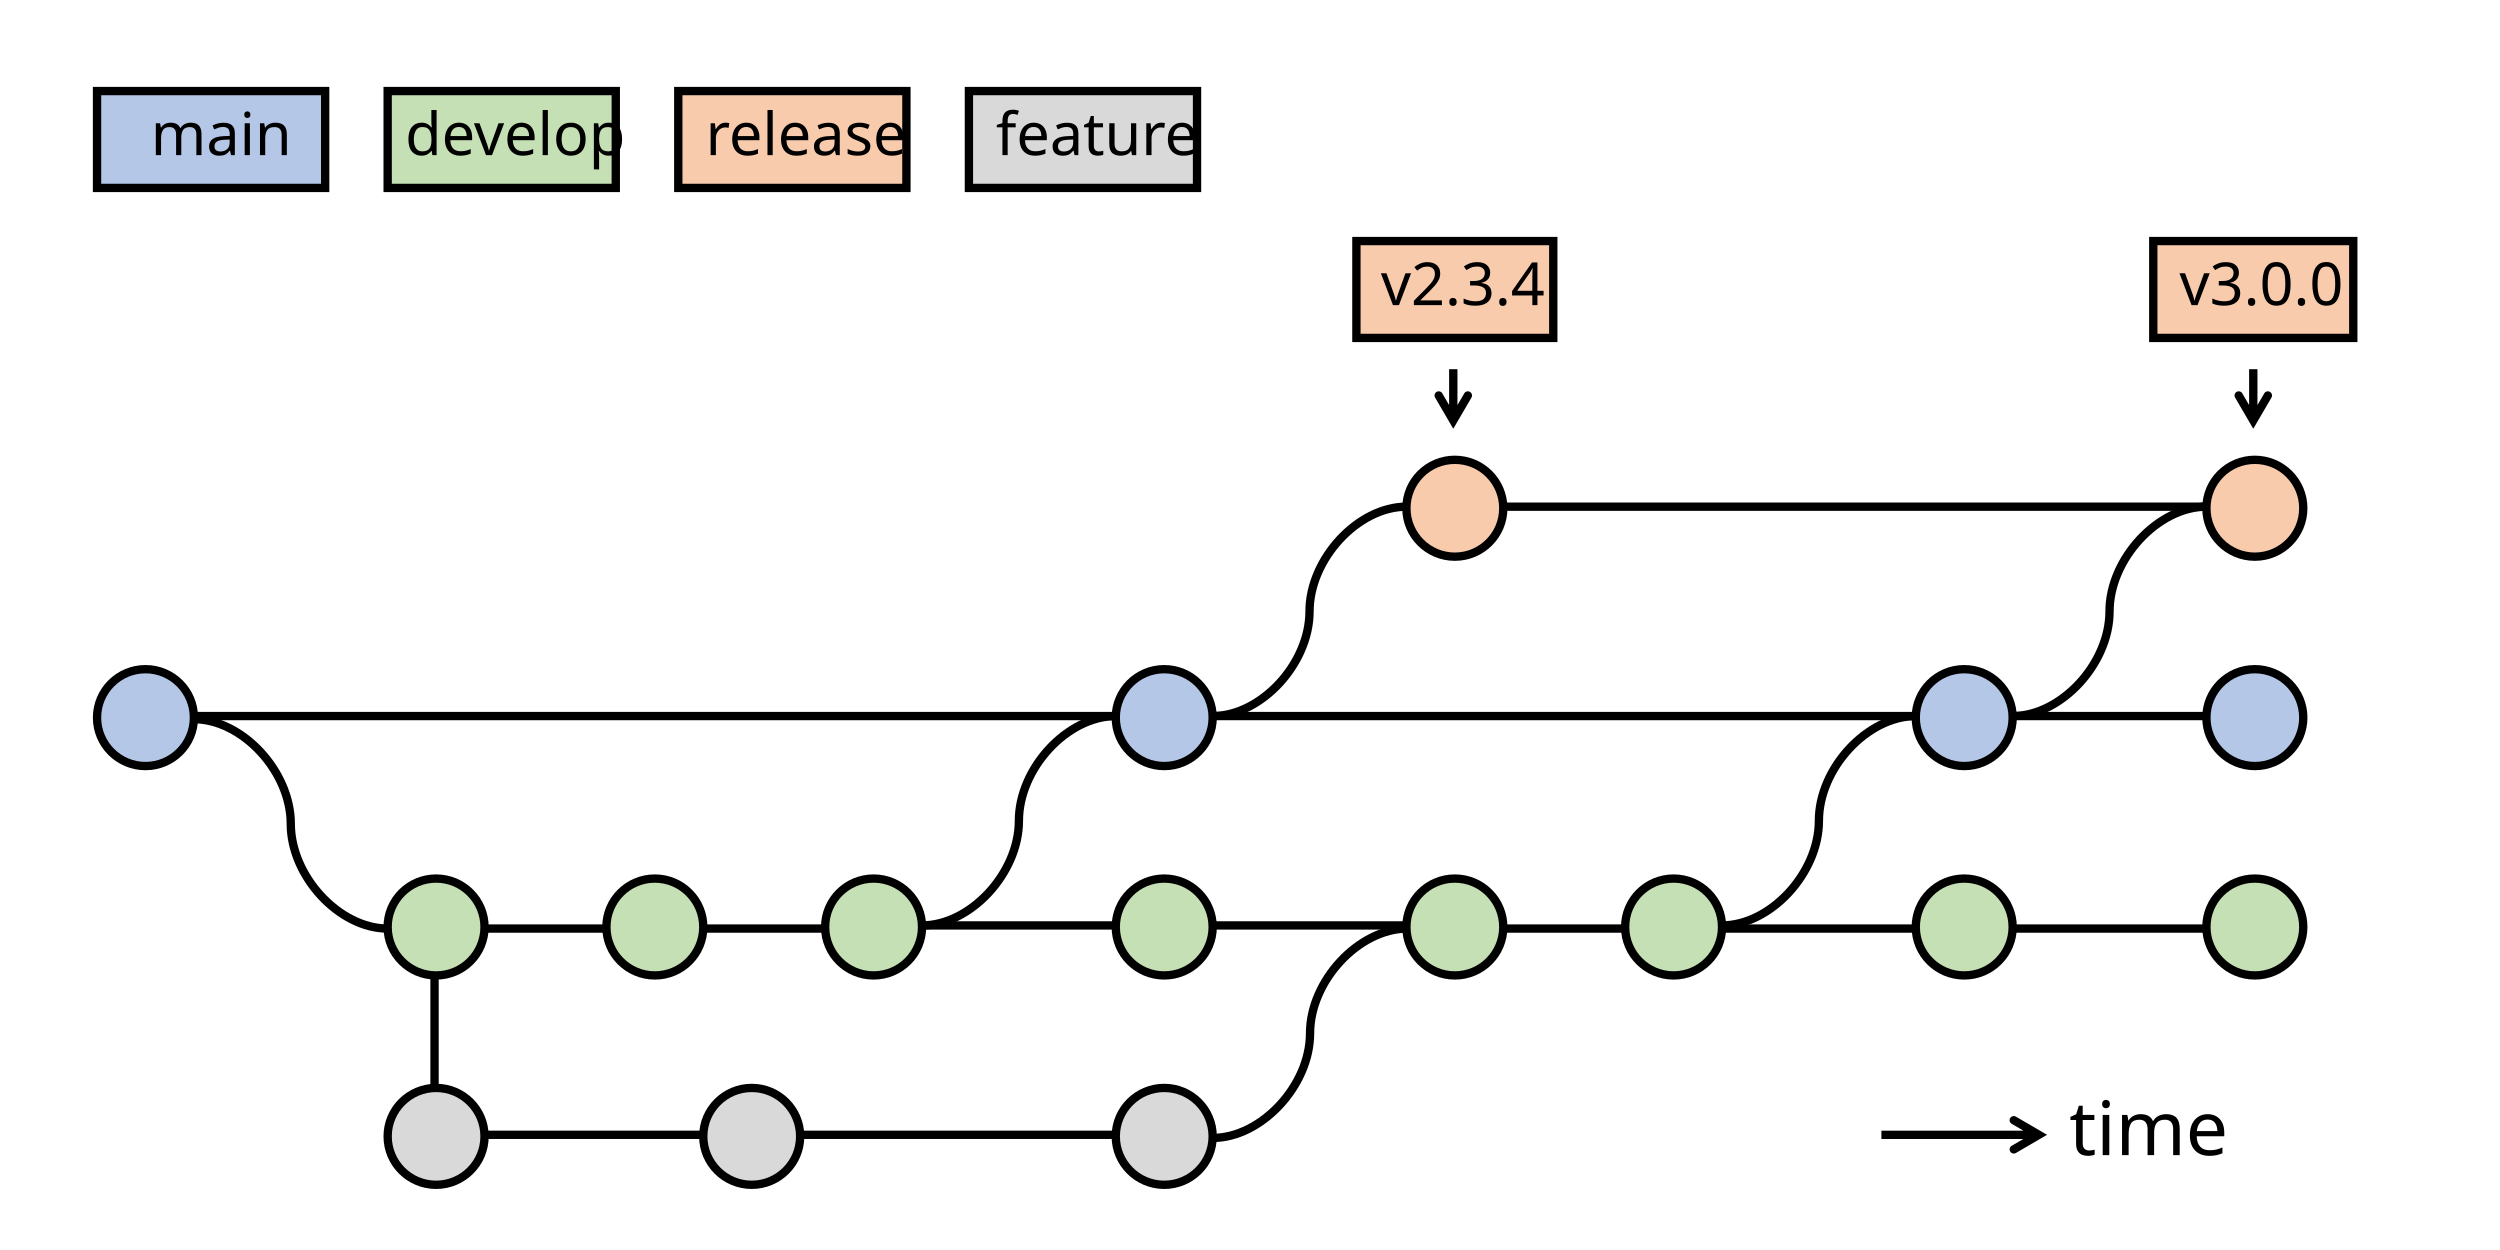
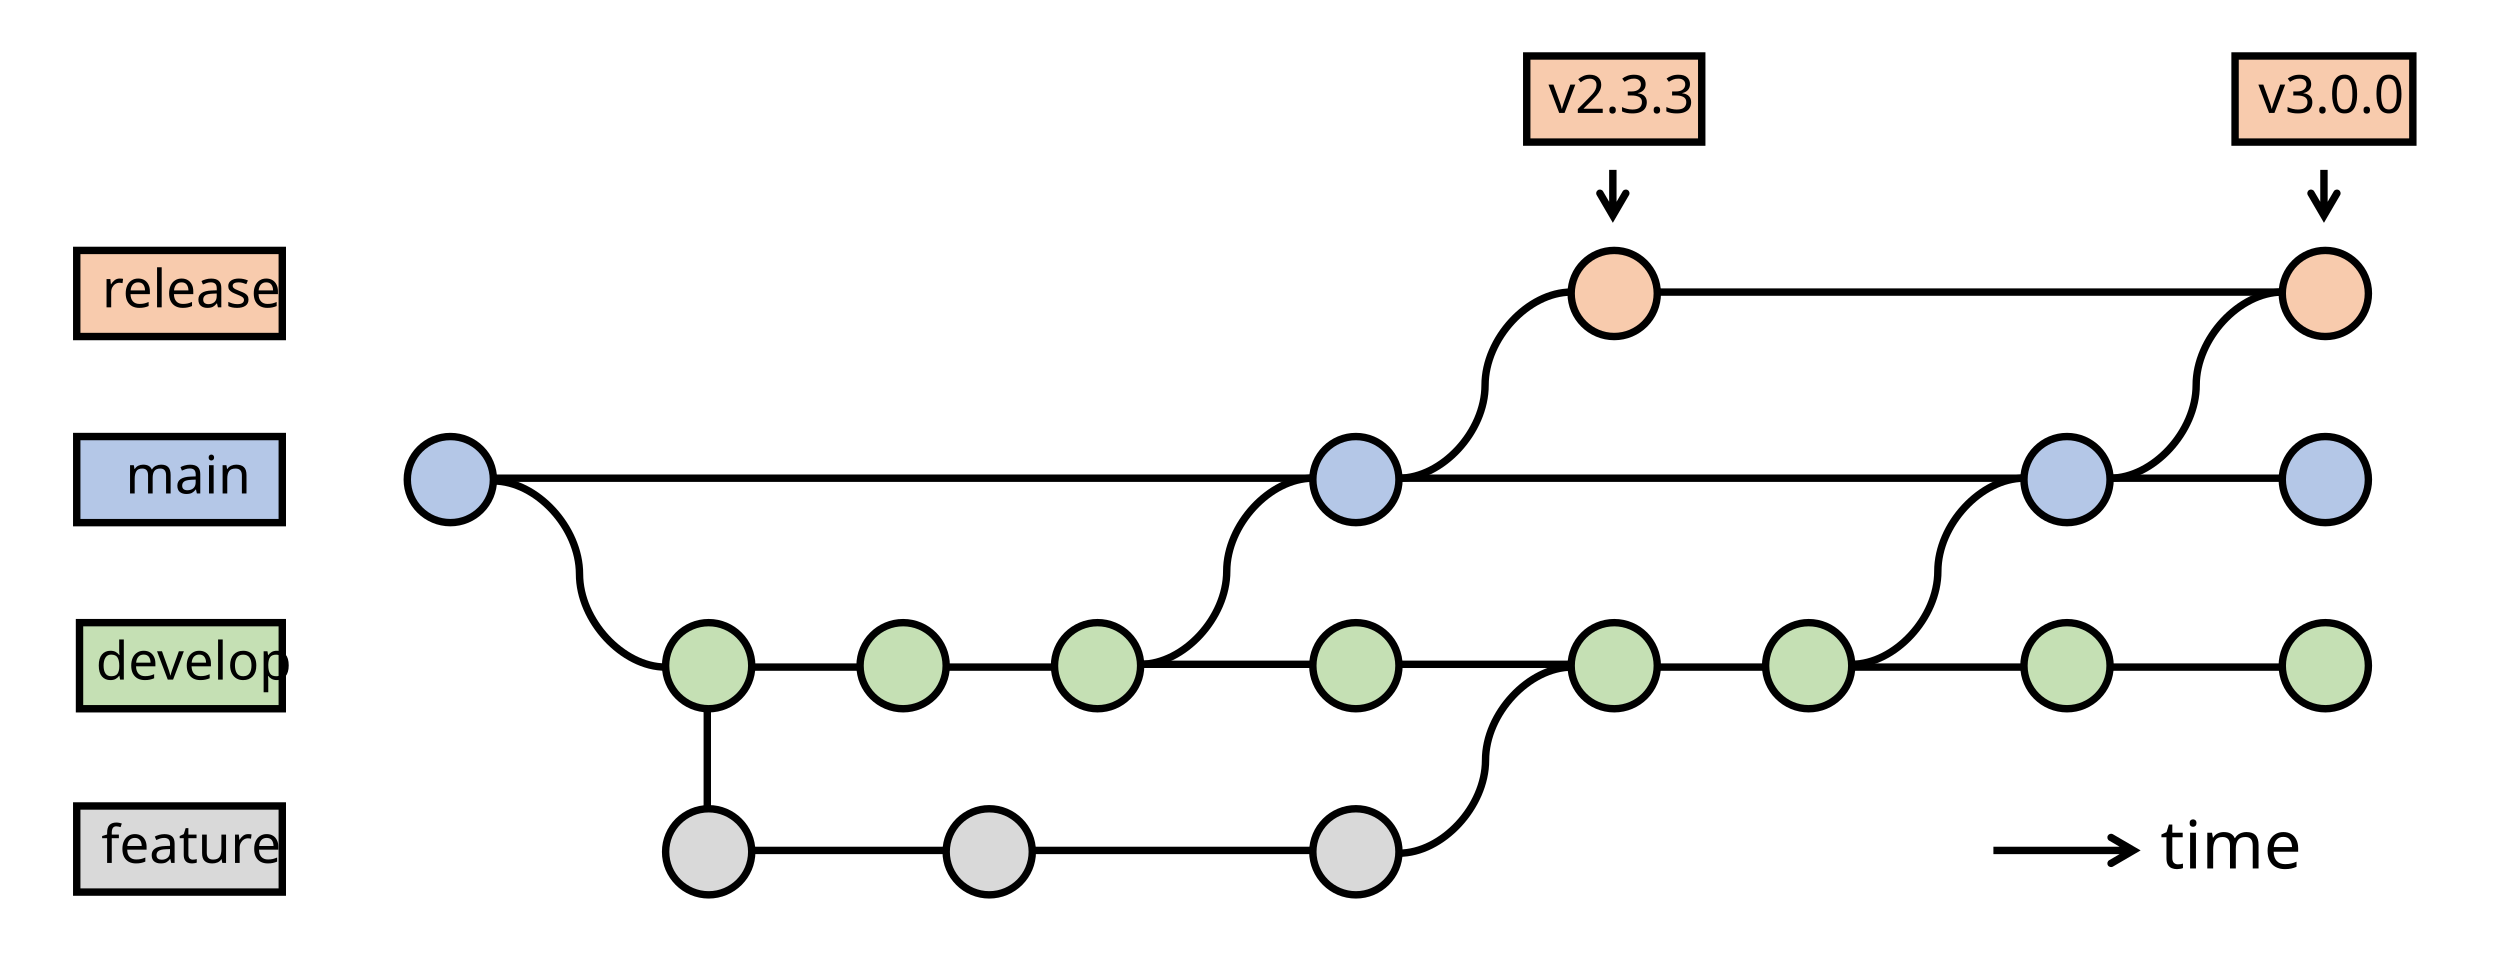
- <svg xmlns="http://www.w3.org/2000/svg" width="800" height="400" overflow="hidden" version="1.1" id="svg3912">
-   <defs id="defs59" />
-   <g clip-path="url(#clip0)" id="g3910" transform="translate(-244.1667,-138.8333)">
-     <path d="m 275.217,368.472 c 0,-8.56 6.94,-15.5 15.5,-15.5 8.56,0 15.5,6.94 15.5,15.5 0,8.56 -6.94,15.5 -15.5,15.5 -8.56,0 -15.5,-6.94 -15.5,-15.5 z" id="path3804" style="fill:#b4c7e7;fill-rule:evenodd;stroke:#000000;stroke-width:2.667;stroke-miterlimit:8" />
-     <path d="m 601.217,368.472 c 0,-8.56 6.94,-15.5 15.5,-15.5 8.56,0 15.5,6.94 15.5,15.5 0,8.56 -6.94,15.5 -15.5,15.5 -8.56,0 -15.5,-6.94 -15.5,-15.5 z" id="path3806" style="fill:#b4c7e7;fill-rule:evenodd;stroke:#000000;stroke-width:2.667;stroke-miterlimit:8" />
-     <path d="m 857.217,368.472 c 0,-8.56 6.94,-15.5 15.5,-15.5 8.56,0 15.5,6.94 15.5,15.5 0,8.56 -6.94,15.5 -15.5,15.5 -8.56,0 -15.5,-6.94 -15.5,-15.5 z" id="path3808" style="fill:#b4c7e7;fill-rule:evenodd;stroke:#000000;stroke-width:2.667;stroke-miterlimit:8" />
-     <path d="m 306.217,367.972 295,-1.1e-4" id="path3810" style="fill:none;fill-rule:evenodd;stroke:#000000;stroke-width:2.667;stroke-miterlimit:8" />
-     <path d="m 632.217,367.972 225,-1.1e-4" id="path3812" style="fill:none;fill-rule:evenodd;stroke:#000000;stroke-width:2.667;stroke-miterlimit:8" />
-     <rect x="275.217" y="167.972" width="73" height="31" id="rect3814" style="fill:#b4c7e7;stroke:#000000;stroke-width:2.667;stroke-miterlimit:8" />
-     <text font-weight="400" font-size="19" id="text3816" style="font-weight:400;font-size:19px;font-family:Calibri, sans-serif" x="292.425" y="188.472">main</text>
-     <path d="m 368.217,435.472 c 0,-8.56 6.94,-15.5 15.5,-15.5 8.56,0 15.5,6.94 15.5,15.5 0,8.56 -6.94,15.5 -15.5,15.5 -8.56,0 -15.5,-6.94 -15.5,-15.5 z" id="path3818" style="fill:#c5e0b4;fill-rule:evenodd;stroke:#000000;stroke-width:2.667;stroke-miterlimit:8" />
-     <path d="m 306.217,368.972 c 15.5,0 31,16.75 31,33.5 0,16.75 15.5,33.5 31,33.5" id="path3820" style="fill:none;fill-rule:evenodd;stroke:#000000;stroke-width:2.667;stroke-miterlimit:8" />
-     <rect x="368.217" y="167.972" width="73" height="31" id="rect3822" style="fill:#c5e0b4;stroke:#000000;stroke-width:2.667;stroke-miterlimit:8" />
-     <text font-weight="400" font-size="19" id="text3824" style="font-weight:400;font-size:19px;font-family:Calibri, sans-serif" x="373.811" y="188.472">develop</text>
-     <rect x="461.217" y="167.972" width="73" height="31" id="rect3826" style="fill:#f8cbad;stroke:#000000;stroke-width:2.667;stroke-miterlimit:8" />
-     <text font-weight="400" font-size="19" id="text3828" style="font-weight:400;font-size:19px;font-family:Calibri, sans-serif" x="469.965" y="188.472">release</text>
-     <path d="m 438.217,435.472 c 0,-8.56 6.94,-15.5 15.5,-15.5 8.56,0 15.5,6.94 15.5,15.5 0,8.56 -6.94,15.5 -15.5,15.5 -8.56,0 -15.5,-6.94 -15.5,-15.5 z" id="path3830" style="fill:#c5e0b4;fill-rule:evenodd;stroke:#000000;stroke-width:2.667;stroke-miterlimit:8" />
-     <path d="m 508.217,435.472 c 0,-8.56 6.94,-15.5 15.5,-15.5 8.56,0 15.5,6.94 15.5,15.5 0,8.56 -6.94,15.5 -15.5,15.5 -8.56,0 -15.5,-6.94 -15.5,-15.5 z" id="path3832" style="fill:#c5e0b4;fill-rule:evenodd;stroke:#000000;stroke-width:2.667;stroke-miterlimit:8" />
-     <path d="m 399.217,435.972 h 39" id="path3834" style="fill:none;fill-rule:evenodd;stroke:#000000;stroke-width:2.667;stroke-miterlimit:8" />
-     <path d="m 469.217,435.972 h 39" id="path3836" style="fill:none;fill-rule:evenodd;stroke:#000000;stroke-width:2.667;stroke-miterlimit:8" />
-     <path d="m 539.217,434.972 c 15.5,0 31,-16.75 31,-33.5 0,-16.75 15.5,-33.5 31,-33.5" id="path3838" style="fill:none;fill-rule:evenodd;stroke:#000000;stroke-width:2.667;stroke-miterlimit:8" />
-     <path d="m 694.217,301.472 c 0,-8.56 6.94,-15.5 15.5,-15.5 8.56,0 15.5,6.94 15.5,15.5 0,8.56 -6.94,15.5 -15.5,15.5 -8.56,0 -15.5,-6.94 -15.5,-15.5 z" id="path3840" style="fill:#f8cbad;fill-rule:evenodd;stroke:#000000;stroke-width:2.667;stroke-miterlimit:8" />
-     <path d="m 632.217,367.972 c 15.5,0 31,-16.75 31,-33.5 0,-16.75 15.5,-33.5 31,-33.5" id="path3842" style="fill:none;fill-rule:evenodd;stroke:#000000;stroke-width:2.667;stroke-miterlimit:8" />
-     <path d="m 694.217,435.472 c 0,-8.56 6.94,-15.5 15.5,-15.5 8.56,0 15.5,6.94 15.5,15.5 0,8.56 -6.94,15.5 -15.5,15.5 -8.56,0 -15.5,-6.94 -15.5,-15.5 z" id="path3844" style="fill:#c5e0b4;fill-rule:evenodd;stroke:#000000;stroke-width:2.667;stroke-miterlimit:8" />
-     <path d="m 764.217,435.472 c 0,-8.56 6.94,-15.5 15.5,-15.5 8.56,0 15.5,6.94 15.5,15.5 0,8.56 -6.94,15.5 -15.5,15.5 -8.56,0 -15.5,-6.94 -15.5,-15.5 z" id="path3846" style="fill:#c5e0b4;fill-rule:evenodd;stroke:#000000;stroke-width:2.667;stroke-miterlimit:8" />
-     <path d="m 725.217,435.972 h 39" id="path3848" style="fill:none;fill-rule:evenodd;stroke:#000000;stroke-width:2.667;stroke-miterlimit:8" />
-     <path d="m 795.217,434.972 c 15.5,0 31,-16.75 31,-33.5 0,-16.75 15.5,-33.5 31,-33.5" id="path3850" style="fill:none;fill-rule:evenodd;stroke:#000000;stroke-width:2.667;stroke-miterlimit:8" />
-     <path d="m 950.217,301.472 c 0,-8.56 6.94,-15.5 15.5,-15.5 8.56,0 15.5,6.94 15.5,15.5 0,8.56 -6.94,15.5 -15.5,15.5 -8.56,0 -15.5,-6.94 -15.5,-15.5 z" id="path3852" style="fill:#f8cbad;fill-rule:evenodd;stroke:#000000;stroke-width:2.667;stroke-miterlimit:8" />
-     <path d="m 888.217,367.972 c 15.5,0 31,-16.75 31,-33.5 0,-16.75 15.5,-33.5 31,-33.5" id="path3854" style="fill:none;fill-rule:evenodd;stroke:#000000;stroke-width:2.667;stroke-miterlimit:8" />
-     <path d="m 725.217,300.972 225,-2.1e-4" id="path3856" style="fill:none;fill-rule:evenodd;stroke:#000000;stroke-width:2.667;stroke-miterlimit:8" />
-     <rect x="678.217" y="215.972" width="63" height="31" id="rect3858" style="fill:#f8cbad;stroke:#000000;stroke-width:2.667;stroke-miterlimit:8" />
-     <text font-weight="400" font-size="19" id="text3860" style="font-weight:400;font-size:19px;font-family:Calibri, sans-serif" x="686.05" y="236.472">v2.3.4</text>
-     <path d="m 710.55,256.972 v 16.416 h -2.666 v -16.416 z m 4.485,9.088 -5.818,9.974 -5.818,-9.974 c -0.371,-0.636 -0.156,-1.453 0.48,-1.824 0.636,-0.371 1.452,-0.156 1.823,0.48 l 4.667,8 h -2.304 l 4.667,-8 c 0.371,-0.636 1.188,-0.851 1.824,-0.48 0.636,0.371 0.851,1.188 0.479,1.824 z" id="path3862" />
-     <rect x="933.217" y="215.972" width="64" height="31" id="rect3864" style="fill:#f8cbad;stroke:#000000;stroke-width:2.667;stroke-miterlimit:8" />
-     <text font-weight="400" font-size="19" id="text3866" style="font-weight:400;font-size:19px;font-family:Calibri, sans-serif" x="941.606" y="236.472">v3.0.0</text>
-     <path d="m 966.55,256.972 v 16.416 h -2.666 v -16.416 z m 4.485,9.088 -5.818,9.974 -5.818,-9.974 c -0.371,-0.636 -0.156,-1.453 0.48,-1.824 0.636,-0.371 1.452,-0.156 1.823,0.48 l 4.667,8 h -2.304 l 4.667,-8 c 0.371,-0.636 1.188,-0.851 1.824,-0.48 0.636,0.371 0.851,1.188 0.479,1.824 z" id="path3868" />
-     <path d="m 539.217,434.972 62,-2.1e-4" id="path3870" style="fill:none;fill-rule:evenodd;stroke:#000000;stroke-width:2.667;stroke-miterlimit:8" />
-     <path d="m 601.217,435.472 c 0,-8.56 6.94,-15.5 15.5,-15.5 8.56,0 15.5,6.94 15.5,15.5 0,8.56 -6.94,15.5 -15.5,15.5 -8.56,0 -15.5,-6.94 -15.5,-15.5 z" id="path3872" style="fill:#c5e0b4;fill-rule:evenodd;stroke:#000000;stroke-width:2.667;stroke-miterlimit:8" />
-     <path d="m 632.217,434.972 h 62" id="path3874" style="fill:none;fill-rule:evenodd;stroke:#000000;stroke-width:2.667;stroke-miterlimit:8" />
-     <path d="m 857.217,435.472 c 0,-8.56 6.94,-15.5 15.5,-15.5 8.56,0 15.5,6.94 15.5,15.5 0,8.56 -6.94,15.5 -15.5,15.5 -8.56,0 -15.5,-6.94 -15.5,-15.5 z" id="path3876" style="fill:#c5e0b4;fill-rule:evenodd;stroke:#000000;stroke-width:2.667;stroke-miterlimit:8" />
-     <path d="m 950.217,435.472 c 0,-8.56 6.94,-15.5 15.5,-15.5 8.56,0 15.5,6.94 15.5,15.5 0,8.56 -6.94,15.5 -15.5,15.5 -8.56,0 -15.5,-6.94 -15.5,-15.5 z" id="path3878" style="fill:#c5e0b4;fill-rule:evenodd;stroke:#000000;stroke-width:2.667;stroke-miterlimit:8" />
-     <path d="m 795.217,435.972 h 62" id="path3880" style="fill:none;fill-rule:evenodd;stroke:#000000;stroke-width:2.667;stroke-miterlimit:8" />
-     <path d="m 888.217,435.972 h 61.556" id="path3882" style="fill:none;fill-rule:evenodd;stroke:#000000;stroke-width:2.667;stroke-miterlimit:8" />
-     <rect x="554.217" y="167.972" width="73" height="31" id="rect3884" style="fill:#d9d9d9;stroke:#000000;stroke-width:2.667;stroke-miterlimit:8" />
-     <text font-weight="400" font-size="19" id="text3886" style="font-weight:400;font-size:19px;font-family:Calibri, sans-serif" x="562.869" y="188.472">feature</text>
-     <path d="m 368.217,502.472 c 0,-8.56 6.94,-15.5 15.5,-15.5 8.56,0 15.5,6.94 15.5,15.5 0,8.56 -6.94,15.5 -15.5,15.5 -8.56,0 -15.5,-6.94 -15.5,-15.5 z" id="path3888" style="fill:#d9d9d9;fill-rule:evenodd;stroke:#000000;stroke-width:2.667;stroke-miterlimit:8" />
-     <path d="m 383.217,451.972 v 35.5" id="path3890" style="fill:none;fill-rule:evenodd;stroke:#000000;stroke-width:2.667;stroke-miterlimit:8" />
-     <path d="m 469.217,502.472 c 0,-8.56 6.94,-15.5 15.5,-15.5 8.56,0 15.5,6.94 15.5,15.5 0,8.56 -6.94,15.5 -15.5,15.5 -8.56,0 -15.5,-6.94 -15.5,-15.5 z" id="path3892" style="fill:#d9d9d9;fill-rule:evenodd;stroke:#000000;stroke-width:2.667;stroke-miterlimit:8" />
-     <path d="m 399.217,501.972 h 70" id="path3894" style="fill:none;fill-rule:evenodd;stroke:#000000;stroke-width:2.667;stroke-miterlimit:8" />
-     <path d="m 601.217,502.472 c 0,-8.56 6.94,-15.5 15.5,-15.5 8.56,0 15.5,6.94 15.5,15.5 0,8.56 -6.94,15.5 -15.5,15.5 -8.56,0 -15.5,-6.94 -15.5,-15.5 z" id="path3896" style="fill:#d9d9d9;fill-rule:evenodd;stroke:#000000;stroke-width:2.667;stroke-miterlimit:8" />
-     <path d="m 500.217,501.972 h 100.667" id="path3898" style="fill:none;fill-rule:evenodd;stroke:#000000;stroke-width:2.667;stroke-miterlimit:8" />
-     <path d="m 632.217,502.972 c 15.583,0 31.167,-16.75 31.167,-33.5 0,-16.75 15.583,-33.5 31.167,-33.5" id="path3900" style="fill:none;fill-rule:evenodd;stroke:#000000;stroke-width:2.667;stroke-miterlimit:8" />
-     <path d="m 846.217,500.639 h 50.36 v 2.666 h -50.36 z m 43.032,-4.485 9.974,5.818 -9.974,5.819 c -0.636,0.371 -1.453,0.156 -1.824,-0.48 -0.371,-0.636 -0.156,-1.453 0.48,-1.824 l 8,-4.667 v 2.304 l -8,-4.667 c -0.636,-0.371 -0.851,-1.187 -0.48,-1.823 0.371,-0.636 1.188,-0.851 1.824,-0.48 z" id="path3902" />
-     <text font-weight="400" font-size="24" id="text3904" style="font-weight:400;font-size:24px;font-family:Calibri, sans-serif" x="906.317" y="508.472">time</text>
-     <path d="m 950.217,368.472 c 0,-8.56 6.94,-15.5 15.5,-15.5 8.56,0 15.5,6.94 15.5,15.5 0,8.56 -6.94,15.5 -15.5,15.5 -8.56,0 -15.5,-6.94 -15.5,-15.5 z" id="path3906" style="fill:#b4c7e7;fill-rule:evenodd;stroke:#000000;stroke-width:2.667;stroke-miterlimit:8" />
-     <path d="m 888.217,367.972 61.555,-2.1e-4" id="path3908" style="fill:none;fill-rule:evenodd;stroke:#000000;stroke-width:2.667;stroke-miterlimit:8" />
+ <svg xmlns="http://www.w3.org/2000/svg" width="900" height="350" overflow="hidden" version="1.1" id="svg117" style="overflow:hidden">
+   <defs id="defs5">
+     <clipPath id="clip0">
+       <rect x="0" y="0" width="1280" height="720" id="rect2" />
+     </clipPath>
+   </defs>
+   <g clip-path="url(#clip0)" id="g115" transform="translate(0,-370)">
+     <path d="m 146.624,542.652 c 0,-8.56 6.94,-15.5 15.5,-15.5 8.56,0 15.5,6.94 15.5,15.5 0,8.56 -6.94,15.5 -15.5,15.5 -8.56,0 -15.5,-6.94 -15.5,-15.5 z" id="path9" style="fill:#b4c7e7;fill-rule:evenodd;stroke:#000000;stroke-width:2.667;stroke-miterlimit:8" />
+     <path d="m 472.624,542.652 c 0,-8.56 6.94,-15.5 15.5,-15.5 8.56,0 15.5,6.94 15.5,15.5 0,8.56 -6.94,15.5 -15.5,15.5 -8.56,0 -15.5,-6.94 -15.5,-15.5 z" id="path11" style="fill:#b4c7e7;fill-rule:evenodd;stroke:#000000;stroke-width:2.667;stroke-miterlimit:8" />
+     <path d="m 728.624,542.652 c 0,-8.56 6.94,-15.5 15.5,-15.5 8.56,0 15.5,6.94 15.5,15.5 0,8.56 -6.94,15.5 -15.5,15.5 -8.56,0 -15.5,-6.94 -15.5,-15.5 z" id="path13" style="fill:#b4c7e7;fill-rule:evenodd;stroke:#000000;stroke-width:2.667;stroke-miterlimit:8" />
+     <path d="m 177.624,542.152 295,-1.1e-4" id="path15" style="fill:none;fill-rule:evenodd;stroke:#000000;stroke-width:2.667;stroke-miterlimit:8" />
+     <path d="m 503.624,542.152 225,-1.1e-4" id="path17" style="fill:none;fill-rule:evenodd;stroke:#000000;stroke-width:2.667;stroke-miterlimit:8" />
+     <rect x="27.624" y="527.152" width="74" height="31" id="rect19" style="fill:#b4c7e7;stroke:#000000;stroke-width:2.667;stroke-miterlimit:8" />
+     <text font-weight="400" font-size="19" id="text21" style="font-weight:400;font-size:19px;font-family:Calibri, sans-serif" x="45.207" y="547.652">main</text>
+     <path d="m 239.624,609.652 c 0,-8.56 6.94,-15.5 15.5,-15.5 8.56,0 15.5,6.94 15.5,15.5 0,8.56 -6.94,15.5 -15.5,15.5 -8.56,0 -15.5,-6.94 -15.5,-15.5 z" id="path23" style="fill:#c5e0b4;fill-rule:evenodd;stroke:#000000;stroke-width:2.667;stroke-miterlimit:8" />
+     <path d="m 177.624,543.152 c 15.5,0 31,16.75 31,33.5 0,16.75 15.5,33.5 31,33.5" id="path25" style="fill:none;fill-rule:evenodd;stroke:#000000;stroke-width:2.667;stroke-miterlimit:8" />
+     <rect x="28.624" y="594.152" width="73" height="31" id="rect27" style="fill:#c5e0b4;stroke:#000000;stroke-width:2.667;stroke-miterlimit:8" />
+     <text font-weight="400" font-size="19" id="text29" style="font-weight:400;font-size:19px;font-family:Calibri, sans-serif" x="34.511" y="614.652">develop</text>
+     <rect x="27.624" y="460.152" width="74" height="31" id="rect31" style="fill:#f8cbad;stroke:#000000;stroke-width:2.667;stroke-miterlimit:8" />
+     <text font-weight="400" font-size="19" id="text33" style="font-weight:400;font-size:19px;font-family:Calibri, sans-serif" x="36.747" y="480.652">release</text>
+     <path d="m 309.624,609.652 c 0,-8.56 6.94,-15.5 15.5,-15.5 8.56,0 15.5,6.94 15.5,15.5 0,8.56 -6.94,15.5 -15.5,15.5 -8.56,0 -15.5,-6.94 -15.5,-15.5 z" id="path35" style="fill:#c5e0b4;fill-rule:evenodd;stroke:#000000;stroke-width:2.667;stroke-miterlimit:8" />
+     <path d="m 379.624,609.652 c 0,-8.56 6.94,-15.5 15.5,-15.5 8.56,0 15.5,6.94 15.5,15.5 0,8.56 -6.94,15.5 -15.5,15.5 -8.56,0 -15.5,-6.94 -15.5,-15.5 z" id="path37" style="fill:#c5e0b4;fill-rule:evenodd;stroke:#000000;stroke-width:2.667;stroke-miterlimit:8" />
+     <path d="m 270.624,610.152 h 39" id="path39" style="fill:none;fill-rule:evenodd;stroke:#000000;stroke-width:2.667;stroke-miterlimit:8" />
+     <path d="m 340.624,610.152 h 39" id="path41" style="fill:none;fill-rule:evenodd;stroke:#000000;stroke-width:2.667;stroke-miterlimit:8" />
+     <path d="m 410.624,609.152 c 15.5,0 31,-16.75 31,-33.5 0,-16.75 15.5,-33.5 31,-33.5" id="path43" style="fill:none;fill-rule:evenodd;stroke:#000000;stroke-width:2.667;stroke-miterlimit:8" />
+     <path d="m 565.624,475.652 c 0,-8.56 6.94,-15.5 15.5,-15.5 8.56,0 15.5,6.94 15.5,15.5 0,8.56 -6.94,15.5 -15.5,15.5 -8.56,0 -15.5,-6.94 -15.5,-15.5 z" id="path45" style="fill:#f8cbad;fill-rule:evenodd;stroke:#000000;stroke-width:2.667;stroke-miterlimit:8" />
+     <path d="m 503.624,542.152 c 15.5,0 31,-16.75 31,-33.5 0,-16.75 15.5,-33.5 31,-33.5" id="path47" style="fill:none;fill-rule:evenodd;stroke:#000000;stroke-width:2.667;stroke-miterlimit:8" />
+     <path d="m 565.624,609.652 c 0,-8.56 6.94,-15.5 15.5,-15.5 8.56,0 15.5,6.94 15.5,15.5 0,8.56 -6.94,15.5 -15.5,15.5 -8.56,0 -15.5,-6.94 -15.5,-15.5 z" id="path49" style="fill:#c5e0b4;fill-rule:evenodd;stroke:#000000;stroke-width:2.667;stroke-miterlimit:8" />
+     <path d="m 635.624,609.652 c 0,-8.56 6.94,-15.5 15.5,-15.5 8.56,0 15.5,6.94 15.5,15.5 0,8.56 -6.94,15.5 -15.5,15.5 -8.56,0 -15.5,-6.94 -15.5,-15.5 z" id="path51" style="fill:#c5e0b4;fill-rule:evenodd;stroke:#000000;stroke-width:2.667;stroke-miterlimit:8" />
+     <path d="m 596.624,610.152 h 39" id="path53" style="fill:none;fill-rule:evenodd;stroke:#000000;stroke-width:2.667;stroke-miterlimit:8" />
+     <path d="m 666.624,609.152 c 15.5,0 31,-16.75 31,-33.5 0,-16.75 15.5,-33.5 31,-33.5" id="path55" style="fill:none;fill-rule:evenodd;stroke:#000000;stroke-width:2.667;stroke-miterlimit:8" />
+     <path d="m 821.624,475.652 c 0,-8.56 6.94,-15.5 15.5,-15.5 8.56,0 15.5,6.94 15.5,15.5 0,8.56 -6.94,15.5 -15.5,15.5 -8.56,0 -15.5,-6.94 -15.5,-15.5 z" id="path57" style="fill:#f8cbad;fill-rule:evenodd;stroke:#000000;stroke-width:2.667;stroke-miterlimit:8" />
+     <path d="m 759.624,542.152 c 15.5,0 31,-16.75 31,-33.5 0,-16.75 15.5,-33.5 31,-33.5" id="path59" style="fill:none;fill-rule:evenodd;stroke:#000000;stroke-width:2.667;stroke-miterlimit:8" />
+     <path d="m 596.624,475.152 225,-2.1e-4" id="path61" style="fill:none;fill-rule:evenodd;stroke:#000000;stroke-width:2.667;stroke-miterlimit:8" />
+     <rect x="549.624" y="390.152" width="63" height="31" id="rect63" style="fill:#f8cbad;stroke:#000000;stroke-width:2.667;stroke-miterlimit:8" />
+     <text font-weight="400" font-size="19" id="text65" style="font-weight:400;font-size:19px;font-family:Calibri, sans-serif" x="557.457" y="410.652">v2.3.3</text>
+     <path d="m 581.957,431.152 v 16.416 h -2.666 v -16.416 z m 4.485,9.088 -5.818,9.974 -5.818,-9.974 c -0.371,-0.636 -0.156,-1.453 0.48,-1.824 0.636,-0.371 1.452,-0.156 1.823,0.48 l 4.667,8 h -2.304 l 4.667,-8 c 0.371,-0.636 1.188,-0.851 1.824,-0.48 0.636,0.371 0.851,1.188 0.479,1.824 z" id="path67" />
+     <rect x="804.624" y="390.152" width="64" height="31" id="rect69" style="fill:#f8cbad;stroke:#000000;stroke-width:2.667;stroke-miterlimit:8" />
+     <text font-weight="400" font-size="19" id="text71" style="font-weight:400;font-size:19px;font-family:Calibri, sans-serif" x="813.013" y="410.652">v3.0.0</text>
+     <path d="m 837.957,431.152 v 16.416 h -2.666 v -16.416 z m 4.485,9.088 -5.818,9.974 -5.818,-9.974 c -0.371,-0.636 -0.156,-1.453 0.48,-1.824 0.636,-0.371 1.452,-0.156 1.823,0.48 l 4.667,8 h -2.304 l 4.667,-8 c 0.371,-0.636 1.188,-0.851 1.824,-0.48 0.636,0.371 0.851,1.188 0.479,1.824 z" id="path73" />
+     <path d="m 410.624,609.152 62,-2.1e-4" id="path75" style="fill:none;fill-rule:evenodd;stroke:#000000;stroke-width:2.667;stroke-miterlimit:8" />
+     <path d="m 472.624,609.652 c 0,-8.56 6.94,-15.5 15.5,-15.5 8.56,0 15.5,6.94 15.5,15.5 0,8.56 -6.94,15.5 -15.5,15.5 -8.56,0 -15.5,-6.94 -15.5,-15.5 z" id="path77" style="fill:#c5e0b4;fill-rule:evenodd;stroke:#000000;stroke-width:2.667;stroke-miterlimit:8" />
+     <path d="m 503.624,609.152 h 62" id="path79" style="fill:none;fill-rule:evenodd;stroke:#000000;stroke-width:2.667;stroke-miterlimit:8" />
+     <path d="m 728.624,609.652 c 0,-8.56 6.94,-15.5 15.5,-15.5 8.56,0 15.5,6.94 15.5,15.5 0,8.56 -6.94,15.5 -15.5,15.5 -8.56,0 -15.5,-6.94 -15.5,-15.5 z" id="path81" style="fill:#c5e0b4;fill-rule:evenodd;stroke:#000000;stroke-width:2.667;stroke-miterlimit:8" />
+     <path d="m 821.624,609.652 c 0,-8.56 6.94,-15.5 15.5,-15.5 8.56,0 15.5,6.94 15.5,15.5 0,8.56 -6.94,15.5 -15.5,15.5 -8.56,0 -15.5,-6.94 -15.5,-15.5 z" id="path83" style="fill:#c5e0b4;fill-rule:evenodd;stroke:#000000;stroke-width:2.667;stroke-miterlimit:8" />
+     <path d="m 666.624,610.152 h 62" id="path85" style="fill:none;fill-rule:evenodd;stroke:#000000;stroke-width:2.667;stroke-miterlimit:8" />
+     <path d="m 759.624,610.152 h 61.556" id="path87" style="fill:none;fill-rule:evenodd;stroke:#000000;stroke-width:2.667;stroke-miterlimit:8" />
+     <rect x="27.624" y="660.152" width="74" height="31" id="rect89" style="fill:#d9d9d9;stroke:#000000;stroke-width:2.667;stroke-miterlimit:8" />
+     <text font-weight="400" font-size="19" id="text91" style="font-weight:400;font-size:19px;font-family:Calibri, sans-serif" x="36.484" y="680.652">feature</text>
+     <path d="m 239.624,676.652 c 0,-8.56 6.94,-15.5 15.5,-15.5 8.56,0 15.5,6.94 15.5,15.5 0,8.56 -6.94,15.5 -15.5,15.5 -8.56,0 -15.5,-6.94 -15.5,-15.5 z" id="path93" style="fill:#d9d9d9;fill-rule:evenodd;stroke:#000000;stroke-width:2.667;stroke-miterlimit:8" />
+     <path d="m 254.624,626.152 v 35.5" id="path95" style="fill:none;fill-rule:evenodd;stroke:#000000;stroke-width:2.667;stroke-miterlimit:8" />
+     <path d="m 340.624,676.652 c 0,-8.56 6.94,-15.5 15.5,-15.5 8.56,0 15.5,6.94 15.5,15.5 0,8.56 -6.94,15.5 -15.5,15.5 -8.56,0 -15.5,-6.94 -15.5,-15.5 z" id="path97" style="fill:#d9d9d9;fill-rule:evenodd;stroke:#000000;stroke-width:2.667;stroke-miterlimit:8" />
+     <path d="m 270.624,676.152 h 70" id="path99" style="fill:none;fill-rule:evenodd;stroke:#000000;stroke-width:2.667;stroke-miterlimit:8" />
+     <path d="m 472.624,676.652 c 0,-8.56 6.94,-15.5 15.5,-15.5 8.56,0 15.5,6.94 15.5,15.5 0,8.56 -6.94,15.5 -15.5,15.5 -8.56,0 -15.5,-6.94 -15.5,-15.5 z" id="path101" style="fill:#d9d9d9;fill-rule:evenodd;stroke:#000000;stroke-width:2.667;stroke-miterlimit:8" />
+     <path d="m 371.624,676.152 h 100.667" id="path103" style="fill:none;fill-rule:evenodd;stroke:#000000;stroke-width:2.667;stroke-miterlimit:8" />
+     <path d="m 503.624,677.152 c 15.583,0 31.167,-16.75 31.167,-33.5 0,-16.75 15.583,-33.5 31.167,-33.5" id="path105" style="fill:none;fill-rule:evenodd;stroke:#000000;stroke-width:2.667;stroke-miterlimit:8" />
+     <path d="m 717.624,674.819 h 50.36 v 2.666 h -50.36 z m 43.032,-4.485 9.974,5.818 -9.974,5.819 c -0.636,0.371 -1.453,0.156 -1.824,-0.48 -0.371,-0.636 -0.156,-1.453 0.48,-1.824 l 8,-4.667 v 2.304 l -8,-4.667 c -0.636,-0.371 -0.851,-1.187 -0.48,-1.823 0.371,-0.636 1.188,-0.851 1.824,-0.48 z" id="path107" />
+     <text font-weight="400" font-size="24" id="text109" style="font-weight:400;font-size:24px;font-family:Calibri, sans-serif" x="777.724" y="682.652">time</text>
+     <path d="m 821.624,542.652 c 0,-8.56 6.94,-15.5 15.5,-15.5 8.56,0 15.5,6.94 15.5,15.5 0,8.56 -6.94,15.5 -15.5,15.5 -8.56,0 -15.5,-6.94 -15.5,-15.5 z" id="path111" style="fill:#b4c7e7;fill-rule:evenodd;stroke:#000000;stroke-width:2.667;stroke-miterlimit:8" />
+     <path d="m 759.624,542.152 61.555,-2.1e-4" id="path113" style="fill:none;fill-rule:evenodd;stroke:#000000;stroke-width:2.667;stroke-miterlimit:8" />
  </g>
</svg>
